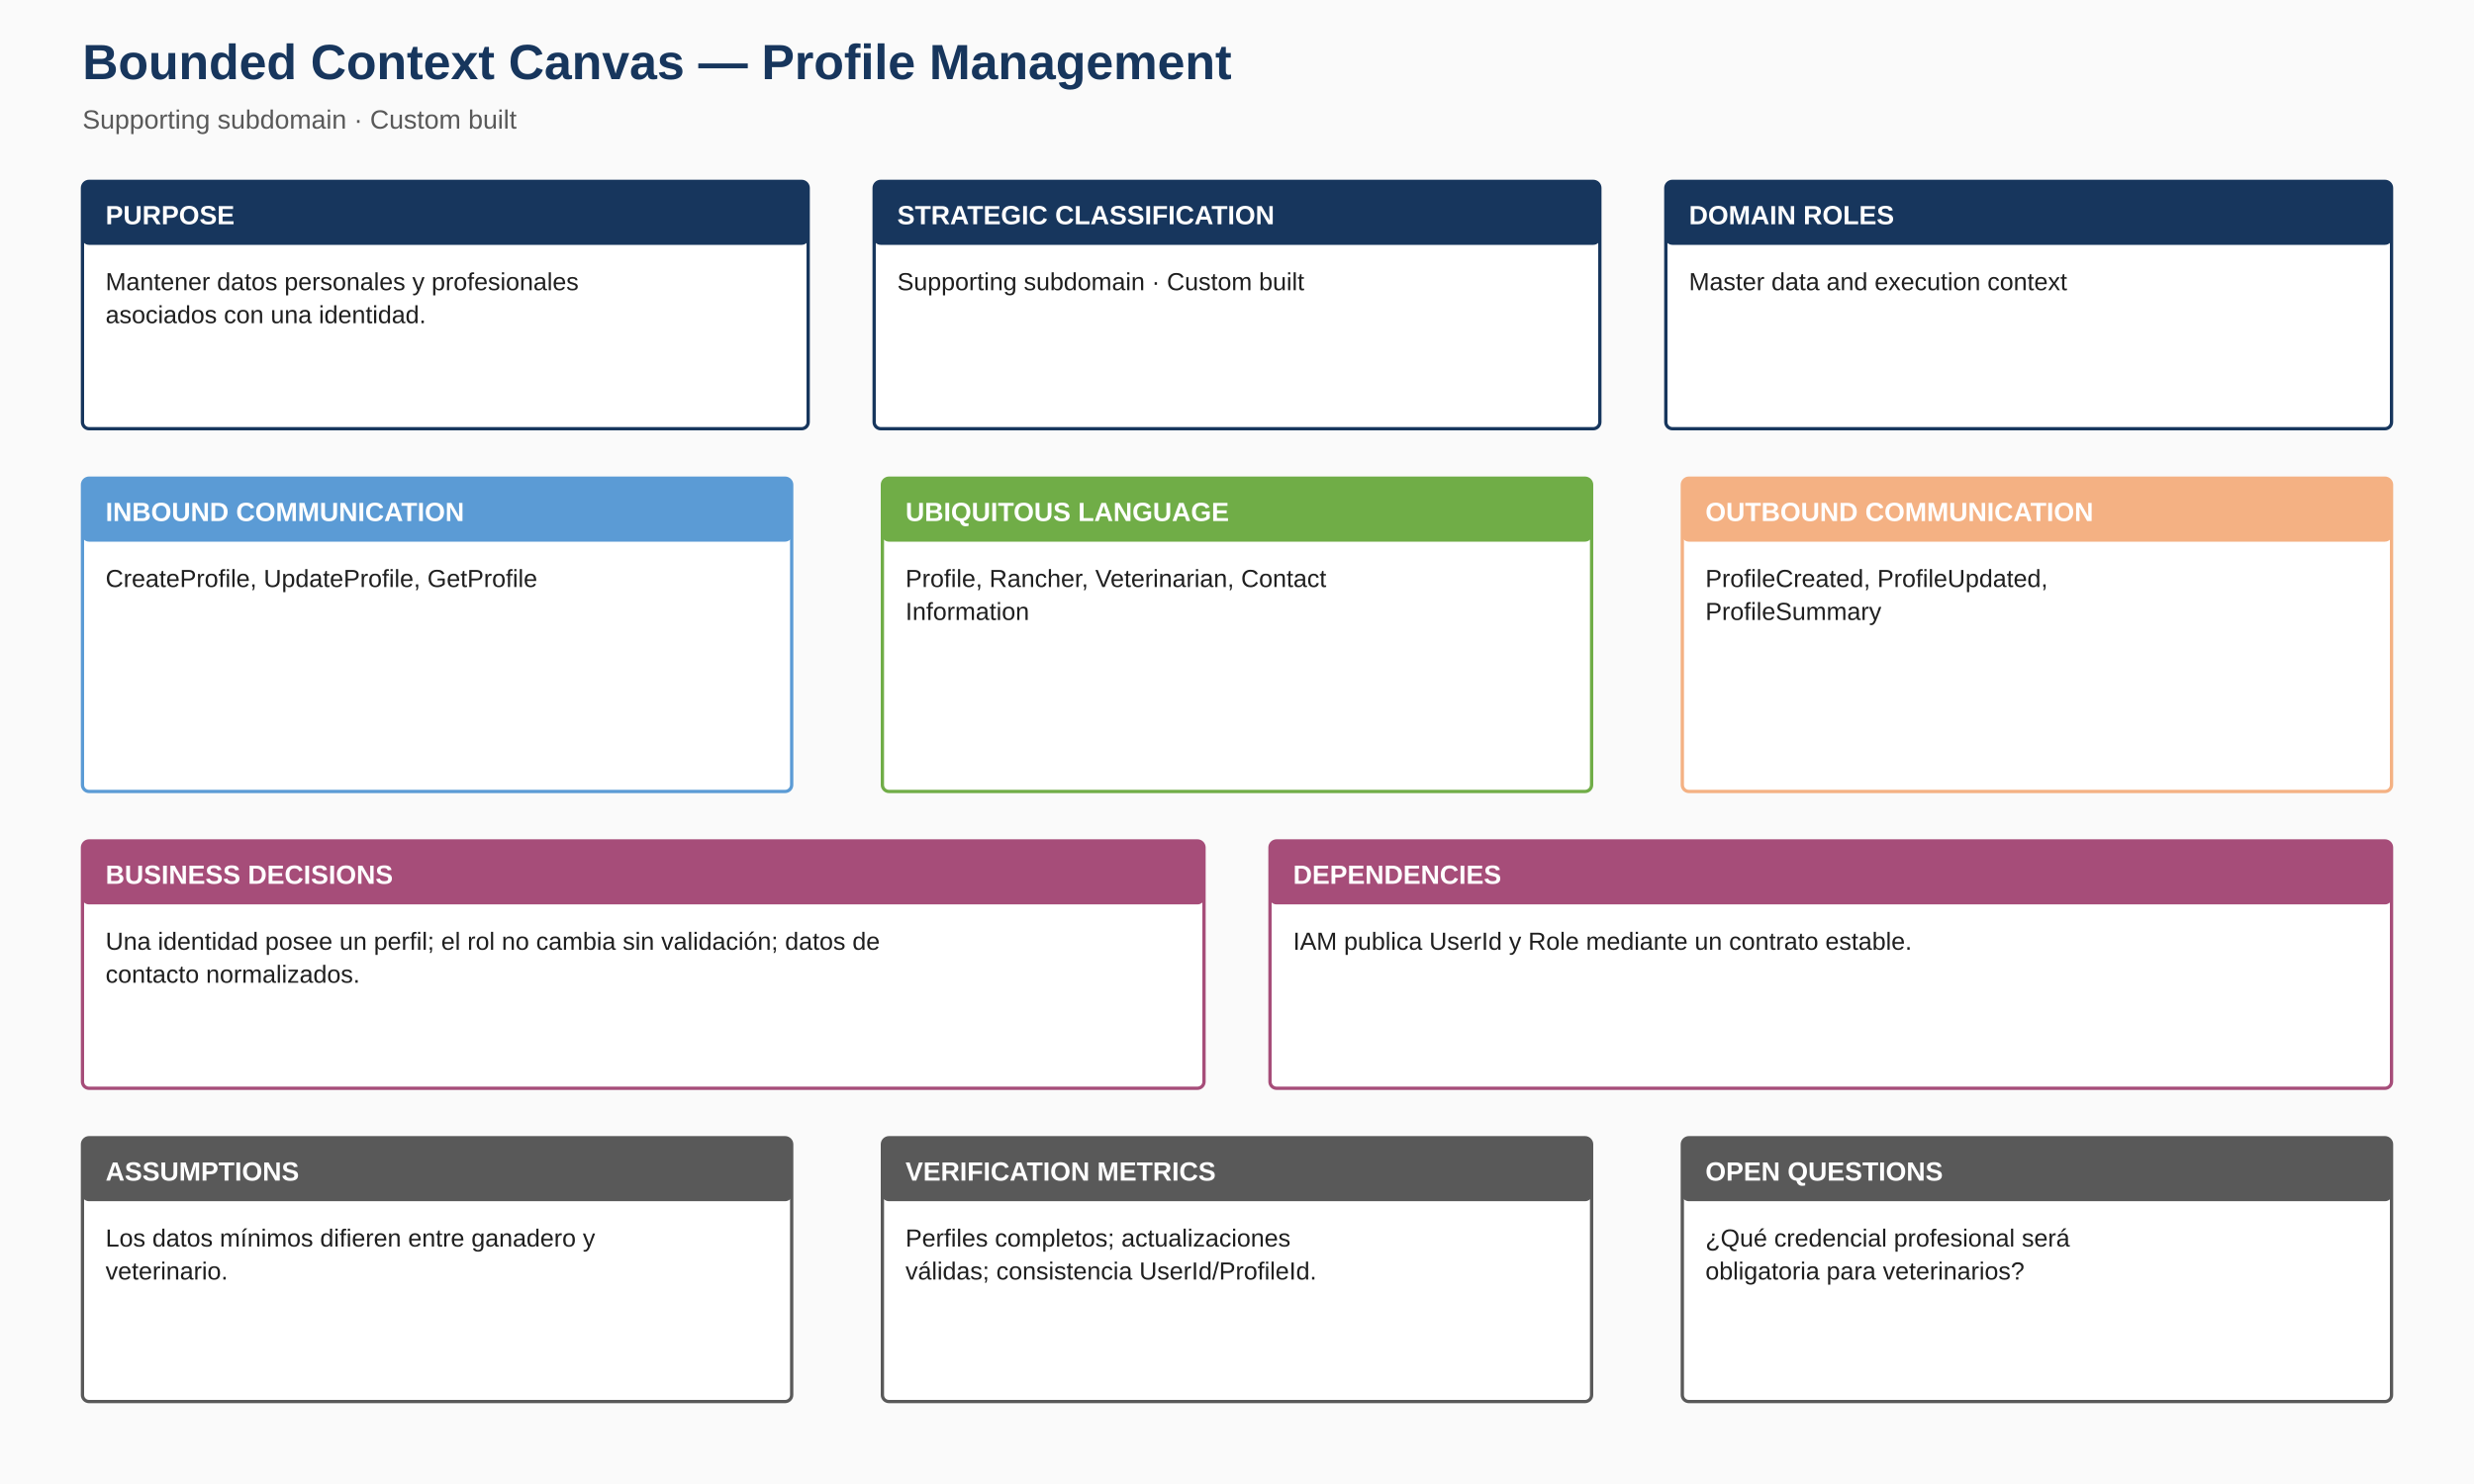
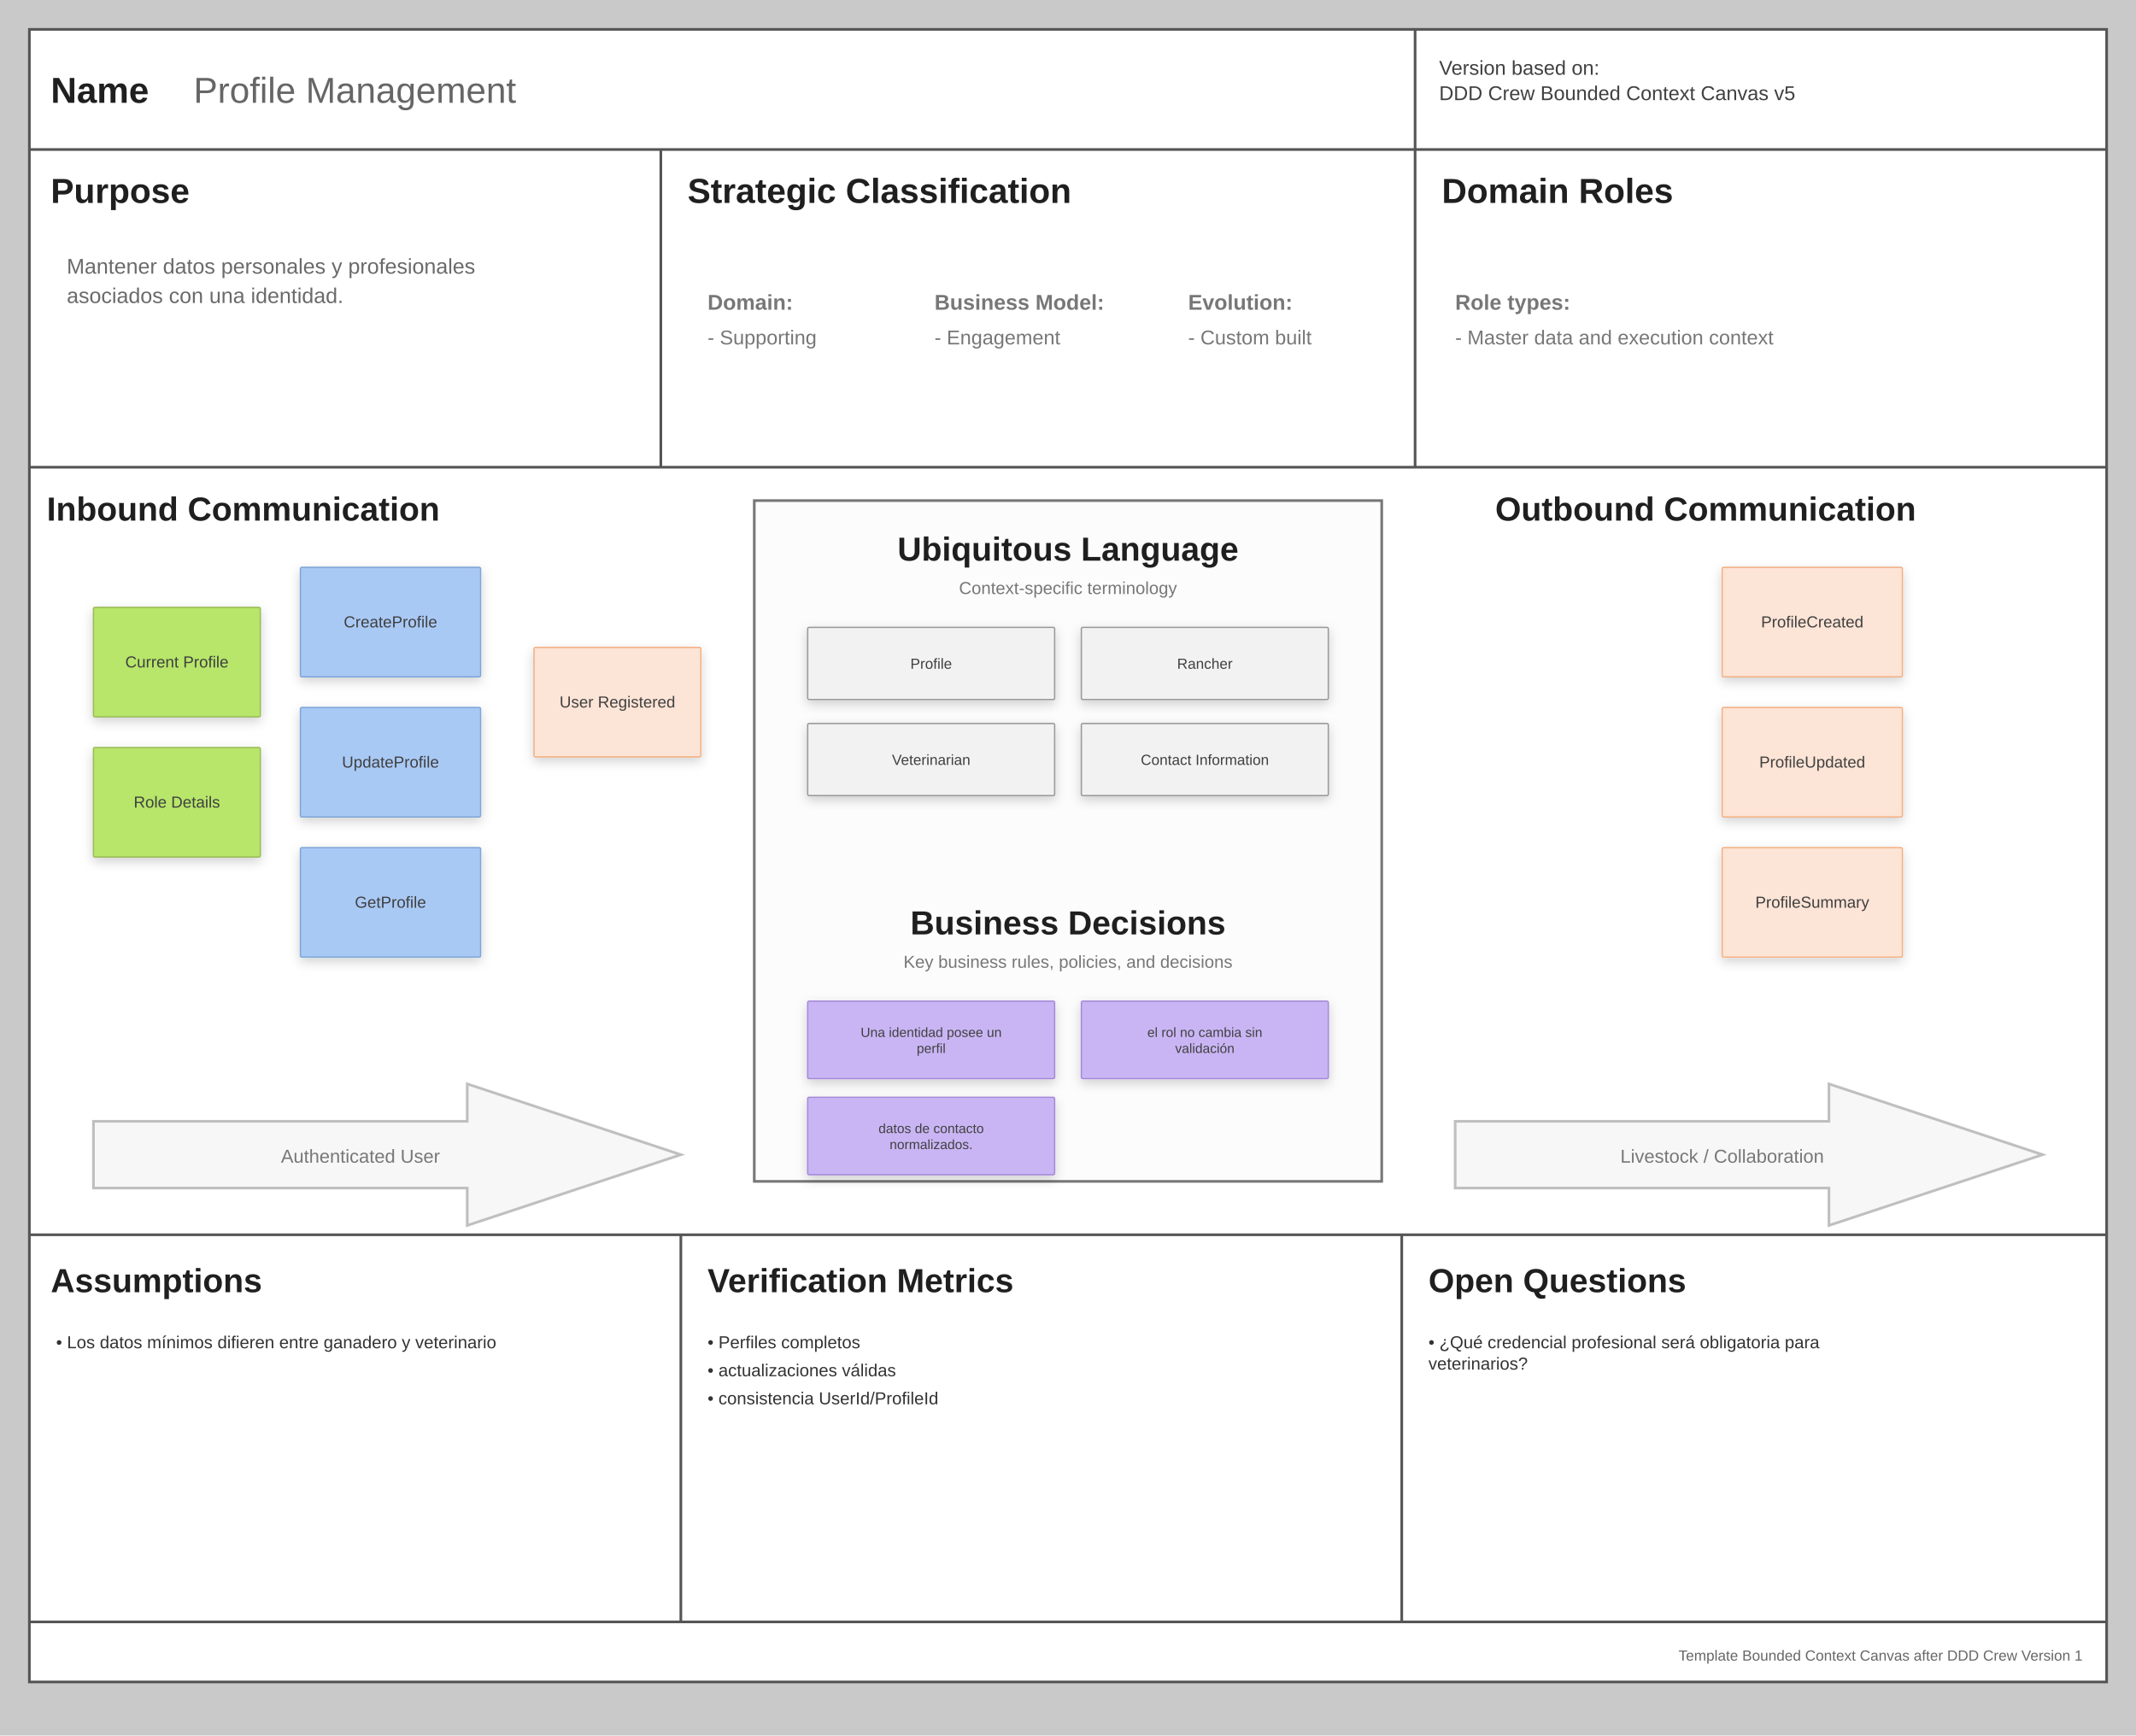
- <svg xmlns="http://www.w3.org/2000/svg" width="1500" height="900" viewBox="0 0 1500 900">
+ <svg xmlns="http://www.w3.org/2000/svg" width="1600" height="1300" viewBox="0 0 1600 1300">
  <defs>
    <filter id="shadow" x="-20%" y="-20%" width="140%" height="140%">
      <feDropShadow dx="0" dy="3" stdDeviation="4" flood-opacity="0.18" />
    </filter>
    <marker id="arrow" markerWidth="10" markerHeight="10" refX="9" refY="3" orient="auto" markerUnits="strokeWidth">
      <path d="M0,0 L0,6 L9,3 z" fill="#595959" />
    </marker>
  </defs>
-   <rect width="1500" height="900" fill="#FAFAFA" />
-   <text x="50" y="48" font-family="Arial, sans-serif" font-size="30" font-weight="bold" font-style="normal" fill="#17365D" text-anchor="start">Bounded Context Canvas — Profile Management</text>
-   <text x="50" y="78" font-family="Arial, sans-serif" font-size="16" font-weight="normal" font-style="normal" fill="#595959" text-anchor="start">Supporting subdomain · Custom built</text>
-   <rect x="50" y="110" width="440" height="150" rx="4" fill="#FFFFFF" stroke="#17365D" stroke-width="2" />
-   <rect x="50" y="110" width="440" height="38" rx="4" fill="#17365D" stroke="#17365D" stroke-width="1" />
-   <text x="64" y="136" font-family="Arial, sans-serif" font-size="16" font-weight="bold" font-style="normal" fill="#FFFFFF" text-anchor="start">PURPOSE</text>
-   <text x="64" y="176" font-family="Arial, sans-serif" font-size="15" font-weight="normal" font-style="normal" fill="#1F1F1F" text-anchor="start">Mantener datos personales y profesionales</text>
-   <text x="64" y="196" font-family="Arial, sans-serif" font-size="15" font-weight="normal" font-style="normal" fill="#1F1F1F" text-anchor="start">asociados con una identidad.</text>
-   <rect x="530" y="110" width="440" height="150" rx="4" fill="#FFFFFF" stroke="#17365D" stroke-width="2" />
-   <rect x="530" y="110" width="440" height="38" rx="4" fill="#17365D" stroke="#17365D" stroke-width="1" />
-   <text x="544" y="136" font-family="Arial, sans-serif" font-size="16" font-weight="bold" font-style="normal" fill="#FFFFFF" text-anchor="start">STRATEGIC CLASSIFICATION</text>
-   <text x="544" y="176" font-family="Arial, sans-serif" font-size="15" font-weight="normal" font-style="normal" fill="#1F1F1F" text-anchor="start">Supporting subdomain · Custom built</text>
-   <rect x="1010" y="110" width="440" height="150" rx="4" fill="#FFFFFF" stroke="#17365D" stroke-width="2" />
-   <rect x="1010" y="110" width="440" height="38" rx="4" fill="#17365D" stroke="#17365D" stroke-width="1" />
-   <text x="1024" y="136" font-family="Arial, sans-serif" font-size="16" font-weight="bold" font-style="normal" fill="#FFFFFF" text-anchor="start">DOMAIN ROLES</text>
-   <text x="1024" y="176" font-family="Arial, sans-serif" font-size="15" font-weight="normal" font-style="normal" fill="#1F1F1F" text-anchor="start">Master data and execution context</text>
-   <rect x="50" y="290" width="430" height="190" rx="4" fill="#FFFFFF" stroke="#5B9BD5" stroke-width="2" />
-   <rect x="50" y="290" width="430" height="38" rx="4" fill="#5B9BD5" stroke="#5B9BD5" stroke-width="1" />
-   <text x="64" y="316" font-family="Arial, sans-serif" font-size="16" font-weight="bold" font-style="normal" fill="#FFFFFF" text-anchor="start">INBOUND COMMUNICATION</text>
-   <text x="64" y="356" font-family="Arial, sans-serif" font-size="15" font-weight="normal" font-style="normal" fill="#1F1F1F" text-anchor="start">CreateProfile, UpdateProfile, GetProfile</text>
-   <rect x="535" y="290" width="430" height="190" rx="4" fill="#FFFFFF" stroke="#70AD47" stroke-width="2" />
-   <rect x="535" y="290" width="430" height="38" rx="4" fill="#70AD47" stroke="#70AD47" stroke-width="1" />
-   <text x="549" y="316" font-family="Arial, sans-serif" font-size="16" font-weight="bold" font-style="normal" fill="#FFFFFF" text-anchor="start">UBIQUITOUS LANGUAGE</text>
-   <text x="549" y="356" font-family="Arial, sans-serif" font-size="15" font-weight="normal" font-style="normal" fill="#1F1F1F" text-anchor="start">Profile, Rancher, Veterinarian, Contact</text>
-   <text x="549" y="376" font-family="Arial, sans-serif" font-size="15" font-weight="normal" font-style="normal" fill="#1F1F1F" text-anchor="start">Information</text>
-   <rect x="1020" y="290" width="430" height="190" rx="4" fill="#FFFFFF" stroke="#F4B183" stroke-width="2" />
-   <rect x="1020" y="290" width="430" height="38" rx="4" fill="#F4B183" stroke="#F4B183" stroke-width="1" />
-   <text x="1034" y="316" font-family="Arial, sans-serif" font-size="16" font-weight="bold" font-style="normal" fill="#FFFFFF" text-anchor="start">OUTBOUND COMMUNICATION</text>
-   <text x="1034" y="356" font-family="Arial, sans-serif" font-size="15" font-weight="normal" font-style="normal" fill="#1F1F1F" text-anchor="start">ProfileCreated, ProfileUpdated,</text>
-   <text x="1034" y="376" font-family="Arial, sans-serif" font-size="15" font-weight="normal" font-style="normal" fill="#1F1F1F" text-anchor="start">ProfileSummary</text>
-   <rect x="50" y="510" width="680" height="150" rx="4" fill="#FFFFFF" stroke="#A64D79" stroke-width="2" />
-   <rect x="50" y="510" width="680" height="38" rx="4" fill="#A64D79" stroke="#A64D79" stroke-width="1" />
-   <text x="64" y="536" font-family="Arial, sans-serif" font-size="16" font-weight="bold" font-style="normal" fill="#FFFFFF" text-anchor="start">BUSINESS DECISIONS</text>
-   <text x="64" y="576" font-family="Arial, sans-serif" font-size="15" font-weight="normal" font-style="normal" fill="#1F1F1F" text-anchor="start">Una identidad posee un perfil; el rol no cambia sin validación; datos de</text>
-   <text x="64" y="596" font-family="Arial, sans-serif" font-size="15" font-weight="normal" font-style="normal" fill="#1F1F1F" text-anchor="start">contacto normalizados.</text>
-   <rect x="770" y="510" width="680" height="150" rx="4" fill="#FFFFFF" stroke="#A64D79" stroke-width="2" />
-   <rect x="770" y="510" width="680" height="38" rx="4" fill="#A64D79" stroke="#A64D79" stroke-width="1" />
-   <text x="784" y="536" font-family="Arial, sans-serif" font-size="16" font-weight="bold" font-style="normal" fill="#FFFFFF" text-anchor="start">DEPENDENCIES</text>
-   <text x="784" y="576" font-family="Arial, sans-serif" font-size="15" font-weight="normal" font-style="normal" fill="#1F1F1F" text-anchor="start">IAM publica UserId y Role mediante un contrato estable.</text>
-   <rect x="50" y="690" width="430" height="160" rx="4" fill="#FFFFFF" stroke="#595959" stroke-width="2" />
-   <rect x="50" y="690" width="430" height="38" rx="4" fill="#595959" stroke="#595959" stroke-width="1" />
-   <text x="64" y="716" font-family="Arial, sans-serif" font-size="16" font-weight="bold" font-style="normal" fill="#FFFFFF" text-anchor="start">ASSUMPTIONS</text>
-   <text x="64" y="756" font-family="Arial, sans-serif" font-size="15" font-weight="normal" font-style="normal" fill="#1F1F1F" text-anchor="start">Los datos mínimos difieren entre ganadero y</text>
-   <text x="64" y="776" font-family="Arial, sans-serif" font-size="15" font-weight="normal" font-style="normal" fill="#1F1F1F" text-anchor="start">veterinario.</text>
-   <rect x="535" y="690" width="430" height="160" rx="4" fill="#FFFFFF" stroke="#595959" stroke-width="2" />
-   <rect x="535" y="690" width="430" height="38" rx="4" fill="#595959" stroke="#595959" stroke-width="1" />
-   <text x="549" y="716" font-family="Arial, sans-serif" font-size="16" font-weight="bold" font-style="normal" fill="#FFFFFF" text-anchor="start">VERIFICATION METRICS</text>
-   <text x="549" y="756" font-family="Arial, sans-serif" font-size="15" font-weight="normal" font-style="normal" fill="#1F1F1F" text-anchor="start">Perfiles completos; actualizaciones</text>
-   <text x="549" y="776" font-family="Arial, sans-serif" font-size="15" font-weight="normal" font-style="normal" fill="#1F1F1F" text-anchor="start">válidas; consistencia UserId/ProfileId.</text>
-   <rect x="1020" y="690" width="430" height="160" rx="4" fill="#FFFFFF" stroke="#595959" stroke-width="2" />
-   <rect x="1020" y="690" width="430" height="38" rx="4" fill="#595959" stroke="#595959" stroke-width="1" />
-   <text x="1034" y="716" font-family="Arial, sans-serif" font-size="16" font-weight="bold" font-style="normal" fill="#FFFFFF" text-anchor="start">OPEN QUESTIONS</text>
-   <text x="1034" y="756" font-family="Arial, sans-serif" font-size="15" font-weight="normal" font-style="normal" fill="#1F1F1F" text-anchor="start">¿Qué credencial profesional será</text>
-   <text x="1034" y="776" font-family="Arial, sans-serif" font-size="15" font-weight="normal" font-style="normal" fill="#1F1F1F" text-anchor="start">obligatoria para veterinarios?</text>
+   <rect width="1600" height="1300" fill="#C9C9C9" />
+   <rect x="22" y="22" width="1556" height="1238" rx="0" fill="#FFFFFF" stroke="#555555" stroke-width="2" />
+   <path d="M22,112 L1578,112" fill="none" stroke="#555555" stroke-width="2" />
+   <path d="M1060,22 L1060,112" fill="none" stroke="#555555" stroke-width="2" />
+   <text x="38" y="77" font-family="Arial, sans-serif" font-size="27" font-weight="bold" font-style="normal" fill="#1F1F1F" text-anchor="start">Name</text>
+   <text x="145" y="77" font-family="Arial, sans-serif" font-size="27" font-weight="normal" font-style="normal" fill="#666666" text-anchor="start">Profile Management</text>
+   <text x="1078" y="56" font-family="Arial, sans-serif" font-size="15" font-weight="normal" font-style="normal" fill="#404040" text-anchor="start">Version based on:</text>
+   <text x="1078" y="75" font-family="Arial, sans-serif" font-size="15" font-weight="normal" font-style="normal" fill="#404040" text-anchor="start">DDD Crew Bounded Context Canvas v5</text>
+   <path d="M22,350 L1578,350" fill="none" stroke="#555555" stroke-width="2" />
+   <path d="M495,112 L495,350" fill="none" stroke="#555555" stroke-width="2" />
+   <path d="M1060,112 L1060,350" fill="none" stroke="#555555" stroke-width="2" />
+   <text x="38" y="152" font-family="Arial, sans-serif" font-size="26" font-weight="bold" font-style="normal" fill="#1F1F1F" text-anchor="start">Purpose</text>
+   <text x="50" y="205" font-family="Arial, sans-serif" font-size="16" font-weight="normal" font-style="normal" fill="#6A6A6A" text-anchor="start">Mantener datos personales y profesionales</text>
+   <text x="50" y="227" font-family="Arial, sans-serif" font-size="16" font-weight="normal" font-style="normal" fill="#6A6A6A" text-anchor="start">asociados con una identidad.</text>
+   <text x="515" y="152" font-family="Arial, sans-serif" font-size="26" font-weight="bold" font-style="normal" fill="#1F1F1F" text-anchor="start">Strategic Classification</text>
+   <text x="530" y="232" font-family="Arial, sans-serif" font-size="16" font-weight="bold" font-style="normal" fill="#777777" text-anchor="start">Domain:</text>
+   <text x="530" y="258" font-family="Arial, sans-serif" font-size="15" font-weight="normal" font-style="normal" fill="#777777" text-anchor="start">- Supporting</text>
+   <text x="700" y="232" font-family="Arial, sans-serif" font-size="16" font-weight="bold" font-style="normal" fill="#777777" text-anchor="start">Business Model:</text>
+   <text x="700" y="258" font-family="Arial, sans-serif" font-size="15" font-weight="normal" font-style="normal" fill="#777777" text-anchor="start">- Engagement</text>
+   <text x="890" y="232" font-family="Arial, sans-serif" font-size="16" font-weight="bold" font-style="normal" fill="#777777" text-anchor="start">Evolution:</text>
+   <text x="890" y="258" font-family="Arial, sans-serif" font-size="15" font-weight="normal" font-style="normal" fill="#777777" text-anchor="start">- Custom built</text>
+   <text x="1080" y="152" font-family="Arial, sans-serif" font-size="26" font-weight="bold" font-style="normal" fill="#1F1F1F" text-anchor="start">Domain Roles</text>
+   <text x="1090" y="232" font-family="Arial, sans-serif" font-size="16" font-weight="bold" font-style="normal" fill="#777777" text-anchor="start">Role types:</text>
+   <text x="1090" y="258" font-family="Arial, sans-serif" font-size="15" font-weight="normal" font-style="normal" fill="#777777" text-anchor="start">- Master data and execution context</text>
+   <path d="M22,925 L1578,925" fill="none" stroke="#555555" stroke-width="2" />
+   <text x="35" y="390" font-family="Arial, sans-serif" font-size="25" font-weight="bold" font-style="normal" fill="#1F1F1F" text-anchor="start">Inbound Communication</text>
+   <text x="1120" y="390" font-family="Arial, sans-serif" font-size="25" font-weight="bold" font-style="normal" fill="#1F1F1F" text-anchor="start">Outbound Communication</text>
+   <rect x="70" y="455" width="125" height="82" rx="1" fill="#B7E66B" stroke="#9BBB59" stroke-width="1" filter="url(#shadow)" />
+   <text x="132.5" y="500.0" font-family="Arial, sans-serif" font-size="12" font-weight="normal" font-style="normal" fill="#404040" text-anchor="middle">Current Profile</text>
+   <rect x="70" y="560" width="125" height="82" rx="1" fill="#B7E66B" stroke="#9BBB59" stroke-width="1" filter="url(#shadow)" />
+   <text x="132.5" y="605.0" font-family="Arial, sans-serif" font-size="12" font-weight="normal" font-style="normal" fill="#404040" text-anchor="middle">Role Details</text>
+   <rect x="225" y="425" width="135" height="82" rx="1" fill="#A9C9F5" stroke="#7EA6D8" stroke-width="1" filter="url(#shadow)" />
+   <text x="292.5" y="470.0" font-family="Arial, sans-serif" font-size="12" font-weight="normal" font-style="normal" fill="#404040" text-anchor="middle">CreateProfile</text>
+   <rect x="225" y="530" width="135" height="82" rx="1" fill="#A9C9F5" stroke="#7EA6D8" stroke-width="1" filter="url(#shadow)" />
+   <text x="292.5" y="575.0" font-family="Arial, sans-serif" font-size="12" font-weight="normal" font-style="normal" fill="#404040" text-anchor="middle">UpdateProfile</text>
+   <rect x="225" y="635" width="135" height="82" rx="1" fill="#A9C9F5" stroke="#7EA6D8" stroke-width="1" filter="url(#shadow)" />
+   <text x="292.5" y="680.0" font-family="Arial, sans-serif" font-size="12" font-weight="normal" font-style="normal" fill="#404040" text-anchor="middle">GetProfile</text>
+   <rect x="400" y="485" width="125" height="82" rx="1" fill="#FCE4D6" stroke="#F4B183" stroke-width="1" filter="url(#shadow)" />
+   <text x="462.5" y="530.0" font-family="Arial, sans-serif" font-size="12" font-weight="normal" font-style="normal" fill="#404040" text-anchor="middle">User Registered</text>
+   <rect x="1290" y="425" width="135" height="82" rx="1" fill="#FCE4D6" stroke="#F4B183" stroke-width="1" filter="url(#shadow)" />
+   <text x="1357.5" y="470.0" font-family="Arial, sans-serif" font-size="12" font-weight="normal" font-style="normal" fill="#404040" text-anchor="middle">ProfileCreated</text>
+   <rect x="1290" y="530" width="135" height="82" rx="1" fill="#FCE4D6" stroke="#F4B183" stroke-width="1" filter="url(#shadow)" />
+   <text x="1357.5" y="575.0" font-family="Arial, sans-serif" font-size="12" font-weight="normal" font-style="normal" fill="#404040" text-anchor="middle">ProfileUpdated</text>
+   <rect x="1290" y="635" width="135" height="82" rx="1" fill="#FCE4D6" stroke="#F4B183" stroke-width="1" filter="url(#shadow)" />
+   <text x="1357.5" y="680.0" font-family="Arial, sans-serif" font-size="12" font-weight="normal" font-style="normal" fill="#404040" text-anchor="middle">ProfileSummary</text>
+   <rect x="565" y="375" width="470" height="510" rx="0" fill="#FCFCFC" stroke="#777777" stroke-width="2" />
+   <text x="800" y="420" font-family="Arial, sans-serif" font-size="25" font-weight="bold" font-style="normal" fill="#1F1F1F" text-anchor="middle">Ubiquitous Language</text>
+   <text x="800" y="445" font-family="Arial, sans-serif" font-size="13" font-weight="normal" font-style="normal" fill="#777777" text-anchor="middle">Context-specific terminology</text>
+   <rect x="605" y="470" width="185" height="54" rx="1" fill="#F2F2F2" stroke="#999999" stroke-width="1" filter="url(#shadow)" />
+   <text x="697.5" y="501.0" font-family="Arial, sans-serif" font-size="11" font-weight="normal" font-style="normal" fill="#404040" text-anchor="middle">Profile</text>
+   <rect x="810" y="470" width="185" height="54" rx="1" fill="#F2F2F2" stroke="#999999" stroke-width="1" filter="url(#shadow)" />
+   <text x="902.5" y="501.0" font-family="Arial, sans-serif" font-size="11" font-weight="normal" font-style="normal" fill="#404040" text-anchor="middle">Rancher</text>
+   <rect x="605" y="542" width="185" height="54" rx="1" fill="#F2F2F2" stroke="#999999" stroke-width="1" filter="url(#shadow)" />
+   <text x="697.5" y="573.0" font-family="Arial, sans-serif" font-size="11" font-weight="normal" font-style="normal" fill="#404040" text-anchor="middle">Veterinarian</text>
+   <rect x="810" y="542" width="185" height="54" rx="1" fill="#F2F2F2" stroke="#999999" stroke-width="1" filter="url(#shadow)" />
+   <text x="902.5" y="573.0" font-family="Arial, sans-serif" font-size="11" font-weight="normal" font-style="normal" fill="#404040" text-anchor="middle">Contact Information</text>
+   <text x="800" y="700" font-family="Arial, sans-serif" font-size="25" font-weight="bold" font-style="normal" fill="#1F1F1F" text-anchor="middle">Business Decisions</text>
+   <text x="800" y="725" font-family="Arial, sans-serif" font-size="13" font-weight="normal" font-style="normal" fill="#777777" text-anchor="middle">Key business rules, policies, and decisions</text>
+   <rect x="605" y="750" width="185" height="58" rx="1" fill="#C9B5F4" stroke="#A58AD8" stroke-width="1" filter="url(#shadow)" />
+   <text x="697.5" y="776.8" font-family="Arial, sans-serif" font-size="10" font-weight="normal" font-style="normal" fill="#404040" text-anchor="middle">Una identidad posee un</text>
+   <text x="697.5" y="788.8" font-family="Arial, sans-serif" font-size="10" font-weight="normal" font-style="normal" fill="#404040" text-anchor="middle">perfil</text>
+   <rect x="810" y="750" width="185" height="58" rx="1" fill="#C9B5F4" stroke="#A58AD8" stroke-width="1" filter="url(#shadow)" />
+   <text x="902.5" y="776.8" font-family="Arial, sans-serif" font-size="10" font-weight="normal" font-style="normal" fill="#404040" text-anchor="middle">el rol no cambia sin</text>
+   <text x="902.5" y="788.8" font-family="Arial, sans-serif" font-size="10" font-weight="normal" font-style="normal" fill="#404040" text-anchor="middle">validación</text>
+   <rect x="605" y="822" width="185" height="58" rx="1" fill="#C9B5F4" stroke="#A58AD8" stroke-width="1" filter="url(#shadow)" />
+   <text x="697.5" y="848.8" font-family="Arial, sans-serif" font-size="10" font-weight="normal" font-style="normal" fill="#404040" text-anchor="middle">datos de contacto</text>
+   <text x="697.5" y="860.8" font-family="Arial, sans-serif" font-size="10" font-weight="normal" font-style="normal" fill="#404040" text-anchor="middle">normalizados.</text>
+   <polygon points="70,840 350,840 350,812 510,865 350,918 350,890 70,890" fill="#F7F7F7" stroke="#BFBFBF" stroke-width="2" />
+   <text x="270" y="871" font-family="Arial, sans-serif" font-size="14" font-weight="normal" font-style="normal" fill="#777777" text-anchor="middle">Authenticated User</text>
+   <polygon points="1090,840 1370,840 1370,812 1530,865 1370,918 1370,890 1090,890" fill="#F7F7F7" stroke="#BFBFBF" stroke-width="2" />
+   <text x="1290" y="871" font-family="Arial, sans-serif" font-size="14" font-weight="normal" font-style="normal" fill="#777777" text-anchor="middle">Livestock / Collaboration</text>
+   <path d="M510,925 L510,1215" fill="none" stroke="#555555" stroke-width="2" />
+   <path d="M1050,925 L1050,1215" fill="none" stroke="#555555" stroke-width="2" />
+   <text x="38" y="968" font-family="Arial, sans-serif" font-size="25" font-weight="bold" font-style="normal" fill="#1F1F1F" text-anchor="start">Assumptions</text>
+   <text x="530" y="968" font-family="Arial, sans-serif" font-size="25" font-weight="bold" font-style="normal" fill="#1F1F1F" text-anchor="start">Verification Metrics</text>
+   <text x="1070" y="968" font-family="Arial, sans-serif" font-size="25" font-weight="bold" font-style="normal" fill="#1F1F1F" text-anchor="start">Open Questions</text>
+   <text x="42" y="1010" font-family="Arial, sans-serif" font-size="13" font-weight="normal" font-style="normal" fill="#333333" text-anchor="start">• Los datos mínimos difieren entre ganadero y veterinario</text>
+   <text x="530" y="1010" font-family="Arial, sans-serif" font-size="13" font-weight="normal" font-style="normal" fill="#333333" text-anchor="start">• Perfiles completos</text>
+   <text x="530" y="1031" font-family="Arial, sans-serif" font-size="13" font-weight="normal" font-style="normal" fill="#333333" text-anchor="start">• actualizaciones válidas</text>
+   <text x="530" y="1052" font-family="Arial, sans-serif" font-size="13" font-weight="normal" font-style="normal" fill="#333333" text-anchor="start">• consistencia UserId/ProfileId</text>
+   <text x="1070" y="1010" font-family="Arial, sans-serif" font-size="13" font-weight="normal" font-style="normal" fill="#333333" text-anchor="start">• ¿Qué credencial profesional será obligatoria para</text>
+   <text x="1070" y="1026" font-family="Arial, sans-serif" font-size="13" font-weight="normal" font-style="normal" fill="#333333" text-anchor="start">  veterinarios?</text>
+   <path d="M22,1215 L1578,1215" fill="none" stroke="#555555" stroke-width="2" />
+   <text x="1560" y="1244" font-family="Arial, sans-serif" font-size="11" font-weight="normal" font-style="normal" fill="#666666" text-anchor="end">Template Bounded Context Canvas after DDD Crew Version 1</text>
</svg>
